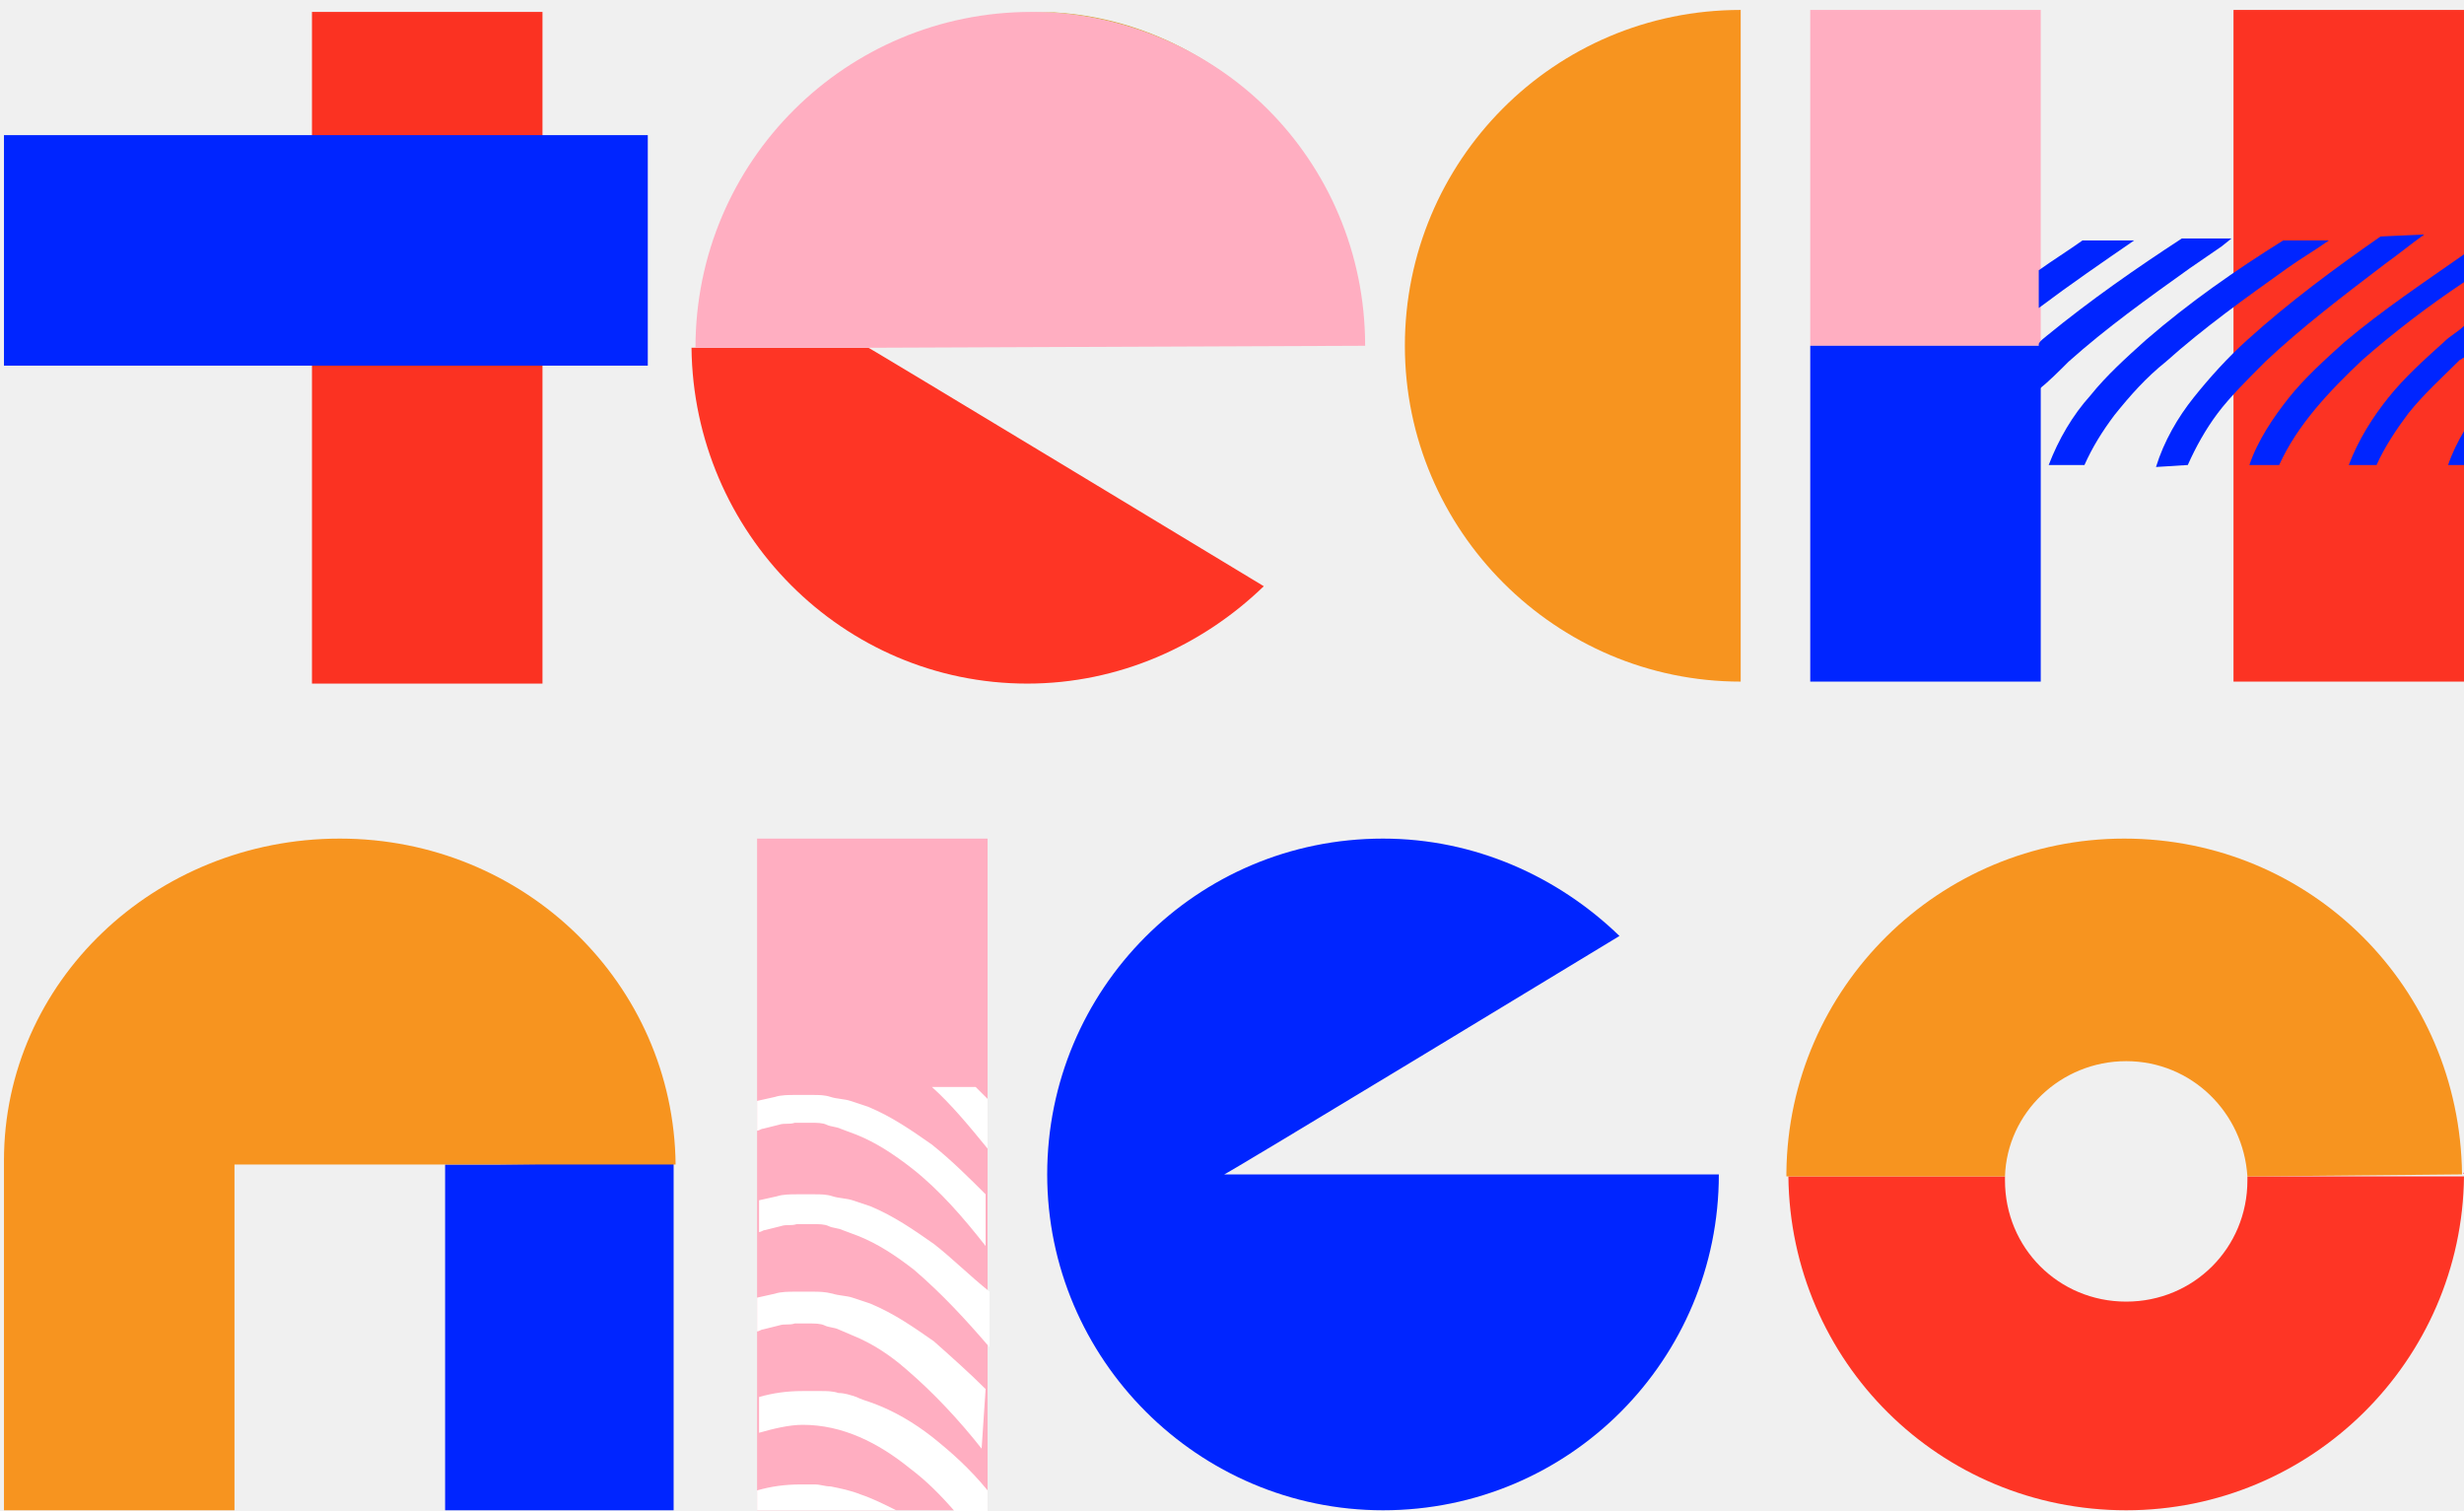
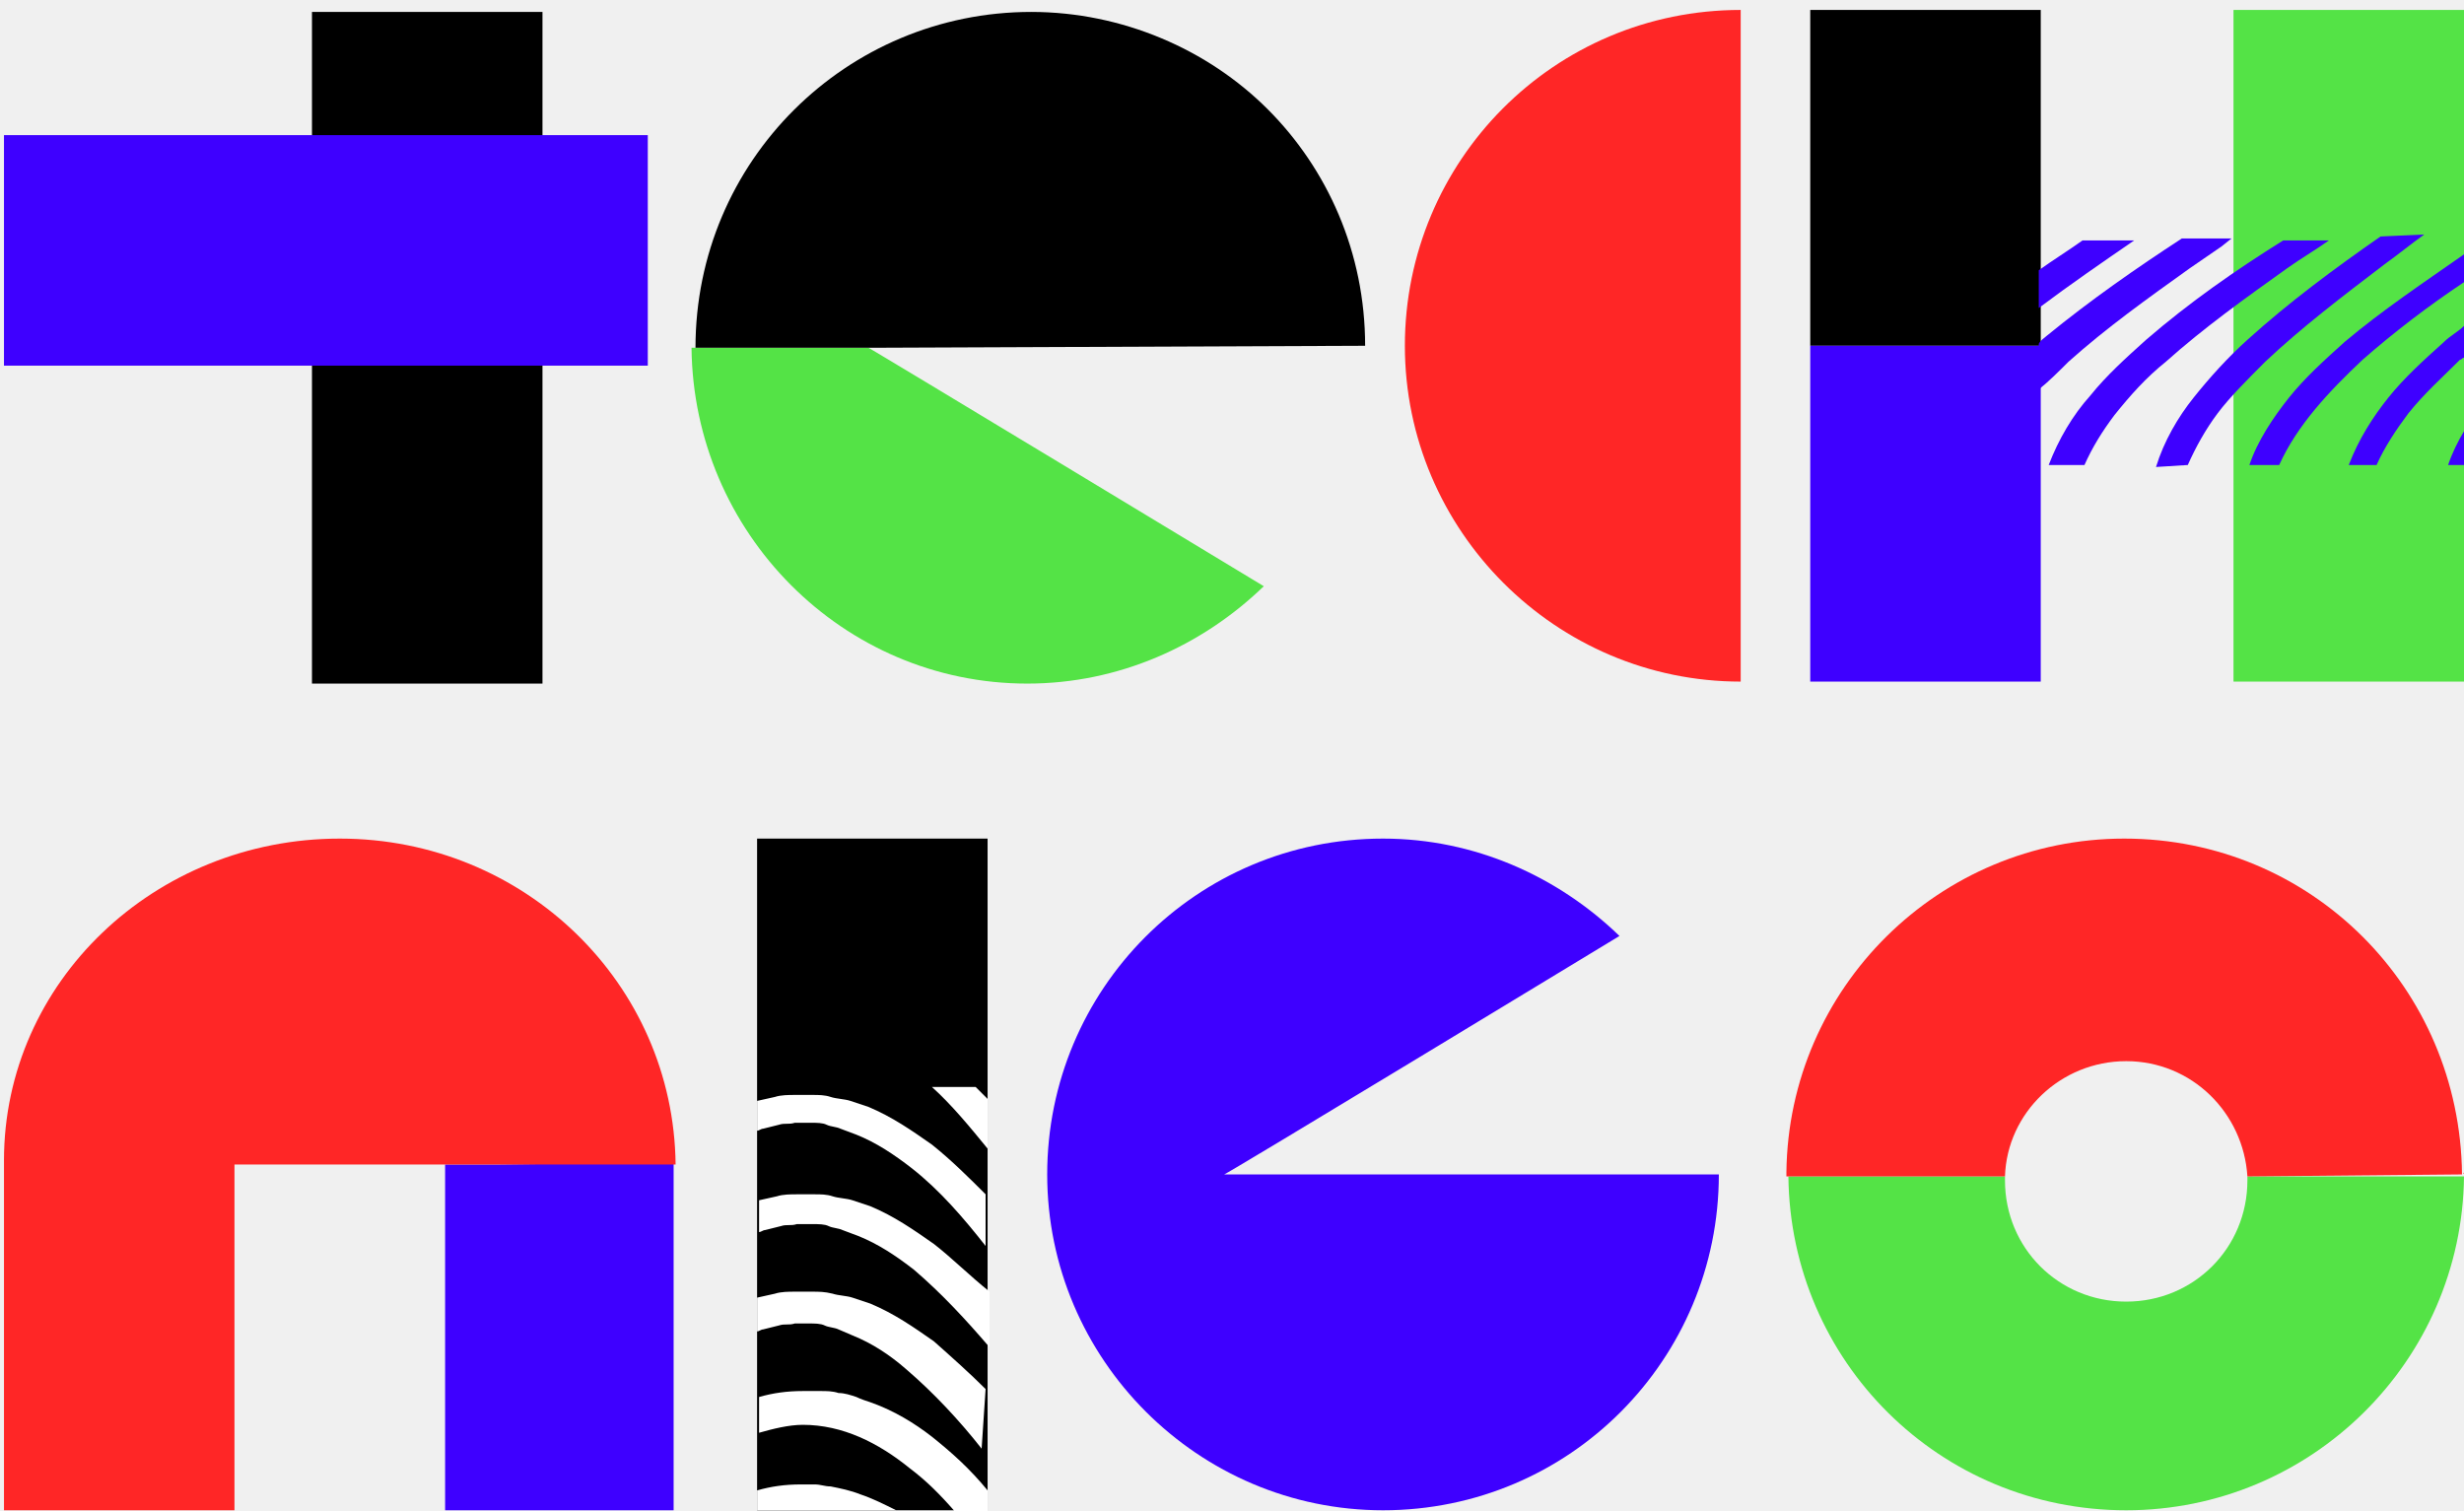
<svg xmlns="http://www.w3.org/2000/svg" version="1.1" id="Layer_1" x="0px" y="0px" viewBox="0 0 124 76" style="enable-background:new 0 0 124 76;" xml:space="preserve">
  <style type="text/css">
+ 
+ 	
	.st0{fill:none;}
- 	.st1{fill:#FE3525;}
- 	.st2{fill:#FF0055;}
- 	.st3{fill:#F7941F;}
- 	.st4{fill:#0025FF;}
- 	.st5{fill:#FFAEC1;}
+ 	.st1{fill:#54E346;}
+ 	.st2{fill:#FF2626;}
+ 	.st3{fill:#FF2626;}
+ 	.st4{fill:#3E00FF;}
+ 	.st5{fill:#000000;}
	.st6{fill:#FFFFFF;}
- 	.st7{fill:#0C56AF;}
- 	.st8{fill:#FC3323;}
- 	.st9{fill:#D1A537;}
- 	.st10{fill:#FB3222;}
+ 	.st7{fill:#000000;}
+ 	.st8{fill:#54E346;}
+ 	.st9{fill:#FFFFFF;}
+ 	.st10{fill:#000000;}
+ 
+ 
</style>
  <g>
    <g id="o_14_">
      <path class="st0" d="M107,65.5c3.4,0,6.1-2.7,6.1-6.1c0-0.1,0-0.2,0-0.2c-0.1-3.2-2.8-5.8-6.1-5.8c-3.3,0-5.9,2.6-6.1,5.8    c0,0.1,0,0.2,0,0.2C100.9,62.7,103.7,65.5,107,65.5z" />
      <path class="st1" d="M113.1,59.2c0,0.1,0,0.2,0,0.2c0,3.4-2.7,6.1-6.1,6.1c-3.4,0-6.1-2.7-6.1-6.1c0-0.1,0-0.2,0-0.2c0,0,0,0,0,0    H90c0.1,9.3,7.6,16.8,17,16.8c9.3,0,16.9-7.5,17-16.8L113.1,59.2C113.1,59.2,113.1,59.2,113.1,59.2z" />
      <path class="st2" d="M90,59C90,59.1,90,59.1,90,59C90,59.1,90,59.1,90,59L90,59z" />
      <path class="st2" d="M124,59L124,59C123.9,59.1,123.9,59.1,124,59C123.9,59.1,124,59.1,124,59z" />
      <path class="st3" d="M123.9,59.1C123.9,59.1,123.9,59.1,123.9,59.1c-0.1-9.4-7.6-16.9-17-16.9c-9.3,0-16.9,7.5-17,16.8    c0,0,0,0,0,0.1c0,0,0,0,0,0.1h0h11c0,0,0,0,0,0c0.1-3.2,2.8-5.8,6.1-5.8c3.3,0,5.9,2.6,6.1,5.8c0,0,0,0,0,0L123.9,59.1L123.9,59.1    C124,59.1,123.9,59.1,123.9,59.1z" />
    </g>
    <path id="g_14_" class="st4" d="M86.5,59.1C86.5,68.4,79,76,69.6,76c-9.3,0-16.9-7.6-16.9-16.9c0-9.3,7.5-16.9,16.9-16.9   c4.6,0,8.8,1.9,11.9,4.9c0,0-20.1,12.2-19.9,12H86.5z" />
    <g id="i_14_">
      <path class="st5" d="M38.1,42.2h11.6V76H38.1V42.2z" />
      <g>
        <g>
          <path class="st6" d="M41.8,74.8c-0.3,0-0.5-0.1-0.8-0.1l-0.7,0c-0.8,0-1.5,0.1-2.2,0.3v1h7c-0.6-0.3-1.2-0.6-1.8-0.8      C42.8,75,42.3,74.9,41.8,74.8z" />
        </g>
        <g>
          <path class="st6" d="M46.9,72.3c-0.9-0.7-1.9-1.3-3-1.7c-0.3-0.1-0.6-0.2-0.8-0.3c-0.3-0.1-0.6-0.2-0.9-0.2      c-0.3-0.1-0.6-0.1-0.9-0.1l-0.9,0c-0.8,0-1.5,0.1-2.2,0.3v1.8c0.7-0.2,1.5-0.4,2.2-0.4c2,0,3.8,0.9,5.4,2.2      c0.8,0.6,1.5,1.3,2.2,2.1c0,0.1,0.1,0.1,0.1,0.2h1.6v-1.2C48.8,73.9,47.9,73.1,46.9,72.3z" />
        </g>
        <g>
          <path class="st6" d="M49.6,69.9c-0.8-0.8-1.7-1.6-2.6-2.4c-1-0.7-2-1.4-3.2-1.9l-0.9-0.3c-0.3-0.1-0.7-0.1-1-0.2      C41.5,65,41.2,65,40.9,65l-0.4,0c-0.1,0,0,0-0.2,0l-0.1,0l-0.2,0c-0.3,0-0.7,0-1,0.1l-0.9,0.2v1.7c0.1,0,0.2-0.1,0.3-0.1      l0.8-0.2c0.3-0.1,0.5,0,0.8-0.1l0.2,0l0.1,0c-0.1,0,0,0,0,0l0.4,0c0.3,0,0.6,0,0.8,0.1c0.2,0.1,0.5,0.1,0.7,0.2l0.7,0.3      c1,0.4,1.9,1,2.7,1.7c1.4,1.2,2.7,2.6,3.8,4L49.6,69.9C49.6,69.9,49.6,69.9,49.6,69.9z" />
        </g>
        <g>
          <path class="st6" d="M47,62.6c-1-0.7-2-1.4-3.2-1.9l-0.9-0.3c-0.3-0.1-0.7-0.1-1-0.2c-0.3-0.1-0.6-0.1-0.9-0.1l-0.4,0      c-0.1,0,0,0-0.2,0l-0.1,0l-0.2,0c-0.3,0-0.7,0-1,0.1l-0.9,0.2v1.6c0.1,0,0.2-0.1,0.3-0.1l0.8-0.2c0.3-0.1,0.5,0,0.8-0.1l0.2,0      l0.1,0c-0.1,0,0,0,0.1,0l0.4,0c0.3,0,0.6,0,0.8,0.1c0.2,0.1,0.5,0.1,0.7,0.2l0.8,0.3c1,0.4,1.9,1,2.8,1.7      c1.4,1.2,2.6,2.5,3.8,3.9V65C48.8,64.2,47.9,63.3,47,62.6z" />
        </g>
        <g>
          <path class="st6" d="M46.9,57.6c-1-0.7-2-1.4-3.2-1.9l-0.9-0.3c-0.3-0.1-0.7-0.1-1-0.2c-0.3-0.1-0.6-0.1-0.9-0.1l-0.4,0      c-0.1,0,0,0-0.2,0l-0.1,0l-0.2,0c-0.3,0-0.7,0-1,0.1l-0.9,0.2v1.5c0.1,0,0.2-0.1,0.3-0.1l0.8-0.2c0.3-0.1,0.5,0,0.8-0.1l0.2,0      l0.1,0c-0.1,0,0,0,0.1,0l0.4,0c0.3,0,0.6,0,0.8,0.1c0.2,0.1,0.5,0.1,0.7,0.2l0.8,0.3c1,0.4,1.9,1,2.8,1.7      c1.4,1.1,2.6,2.5,3.7,3.9v-2.6C48.8,59.3,47.9,58.4,46.9,57.6z" />
        </g>
        <g>
          <path class="st6" d="M46.9,54.7c1,0.9,1.9,2,2.8,3.1v-2.5c-0.2-0.2-0.4-0.4-0.6-0.6H46.9z" />
        </g>
      </g>
    </g>
    <g id="n_14_">
      <g>
        <path class="st7" d="M33.9,58.5C33.9,58.5,33.9,58.5,33.9,58.5L33.9,58.5L33.9,58.5z" />
      </g>
      <polygon class="st4" points="22.4,58.6 22.4,76 33.9,76 33.9,58.5 25.1,58.6   " />
      <path class="st3" d="M17.1,42.2c-9.3,0-16.9,7.2-16.9,16.2h0V76h11.6V58.6h10.7h2.7l8.8,0c0,0,0,0,0,0    C33.9,49.5,26.4,42.2,17.1,42.2z" />
    </g>
    <g id="h_14_">
      <path class="st8" d="M112.4,0.5H124v33.8h-11.6V0.5z" />
      <g>
        <rect x="91.1" y="0.5" class="st5" width="11.6" height="16.9" />
        <polygon class="st4" points="91.1,18.2 91.1,34.3 102.7,34.3 102.7,18.2 102.7,17.4 91.1,17.4    " />
      </g>
      <g>
        <path class="st4" d="M104.8,12.1c-0.7,0.5-1.5,1-2.2,1.5v1.9c1.6-1.2,3.2-2.3,4.8-3.4H104.8z" />
        <path class="st4" d="M104.1,18.2c1.9-1.7,4-3.2,6.1-4.7l1.6-1.1l0.5-0.4h-2.5c-2.3,1.5-4.6,3.1-6.8,4.9c-0.1,0.1-0.3,0.2-0.4,0.4     v2.3C103.1,19.2,103.6,18.7,104.1,18.2z" />
        <path class="st4" d="M106.4,20.9c0.8-1,1.6-1.9,2.6-2.7c1.9-1.7,4-3.2,6.1-4.7c0.7-0.5,1.4-0.9,2.1-1.4h-2.3     c-2.4,1.5-4.7,3.1-6.9,5c-1,0.9-2,1.8-2.8,2.8c-0.9,1-1.6,2.2-2.1,3.5h1.8C105.3,22.5,105.8,21.7,106.4,20.9z" />
        <path class="st4" d="M114,18.2c1.8-1.7,3.9-3.3,6-4.9c0.7-0.5,1.3-1,2-1.5l-2.2,0.1c-2.3,1.6-4.6,3.3-6.7,5.2     c-1,0.9-1.9,1.9-2.7,2.9c-0.8,1-1.5,2.2-1.9,3.5l1.6-0.1c0.4-0.9,0.9-1.8,1.5-2.6C112.2,20,113.1,19.1,114,18.2z" />
        <path class="st4" d="M118.9,18.1c1.6-1.4,3.3-2.7,5.1-3.9v-1.4c-2,1.4-4.1,2.8-6,4.4c-1,0.9-2,1.8-2.8,2.8c-0.8,1-1.6,2.2-2,3.4     h1.5C115.6,21.4,117.2,19.7,118.9,18.1z" />
        <path class="st4" d="M123.8,18.1c0.1,0,0.1-0.1,0.2-0.1v-1.6c-0.3,0.3-0.7,0.5-1,0.8c-1,0.9-2,1.8-2.8,2.8c-0.8,1-1.5,2.1-2,3.4     h1.4c0.4-0.9,1-1.8,1.6-2.6C122,19.8,122.9,19,123.8,18.1z" />
        <path class="st4" d="M124,21.7c-0.3,0.5-0.6,1.1-0.8,1.7h0.8V21.7z" />
      </g>
    </g>
    <path id="c_14_" class="st3" d="M87.6,34.3c-9.3,0-16.9-7.6-16.9-16.9c0-9.3,7.5-16.9,16.9-16.9V34.3z" />
    <g id="e_14_">
      <path class="st9" d="M68.7,17.4C68.7,17.4,68.7,17.4,68.7,17.4C68.7,17.4,68.7,17.4,68.7,17.4L68.7,17.4z" />
      <path class="st9" d="M51.8,0.6c4.7,0,8.9,1.9,11.9,4.9C60.6,2.4,56.4,0.5,51.8,0.6c-9.4,0-16.9,7.5-16.9,16.9v0    C34.9,8.1,42.4,0.6,51.8,0.6z" />
      <g>
        <path class="st1" d="M51.7,34.4c4.6,0,8.8-1.9,11.9-4.9c0,0-20-12.1-19.9-12h-8.9C34.9,26.8,42.4,34.4,51.7,34.4z" />
        <path class="st5" d="M68.7,17.4C68.7,17.4,68.7,17.4,68.7,17.4c0-4.7-1.9-8.9-4.9-11.9c-3-3-7.3-4.9-11.9-4.9     c-9.3,0-16.9,7.5-16.9,16.9v0h8.9L68.7,17.4L68.7,17.4z" />
      </g>
    </g>
    <g id="t_14_">
      <path class="st10" d="M15.7,0.6h11.6v33.8H15.7V0.6z" />
      <path class="st4" d="M32.6,6.8v11.6H0.2V6.8H32.6z" />
    </g>
  </g>
</svg>
